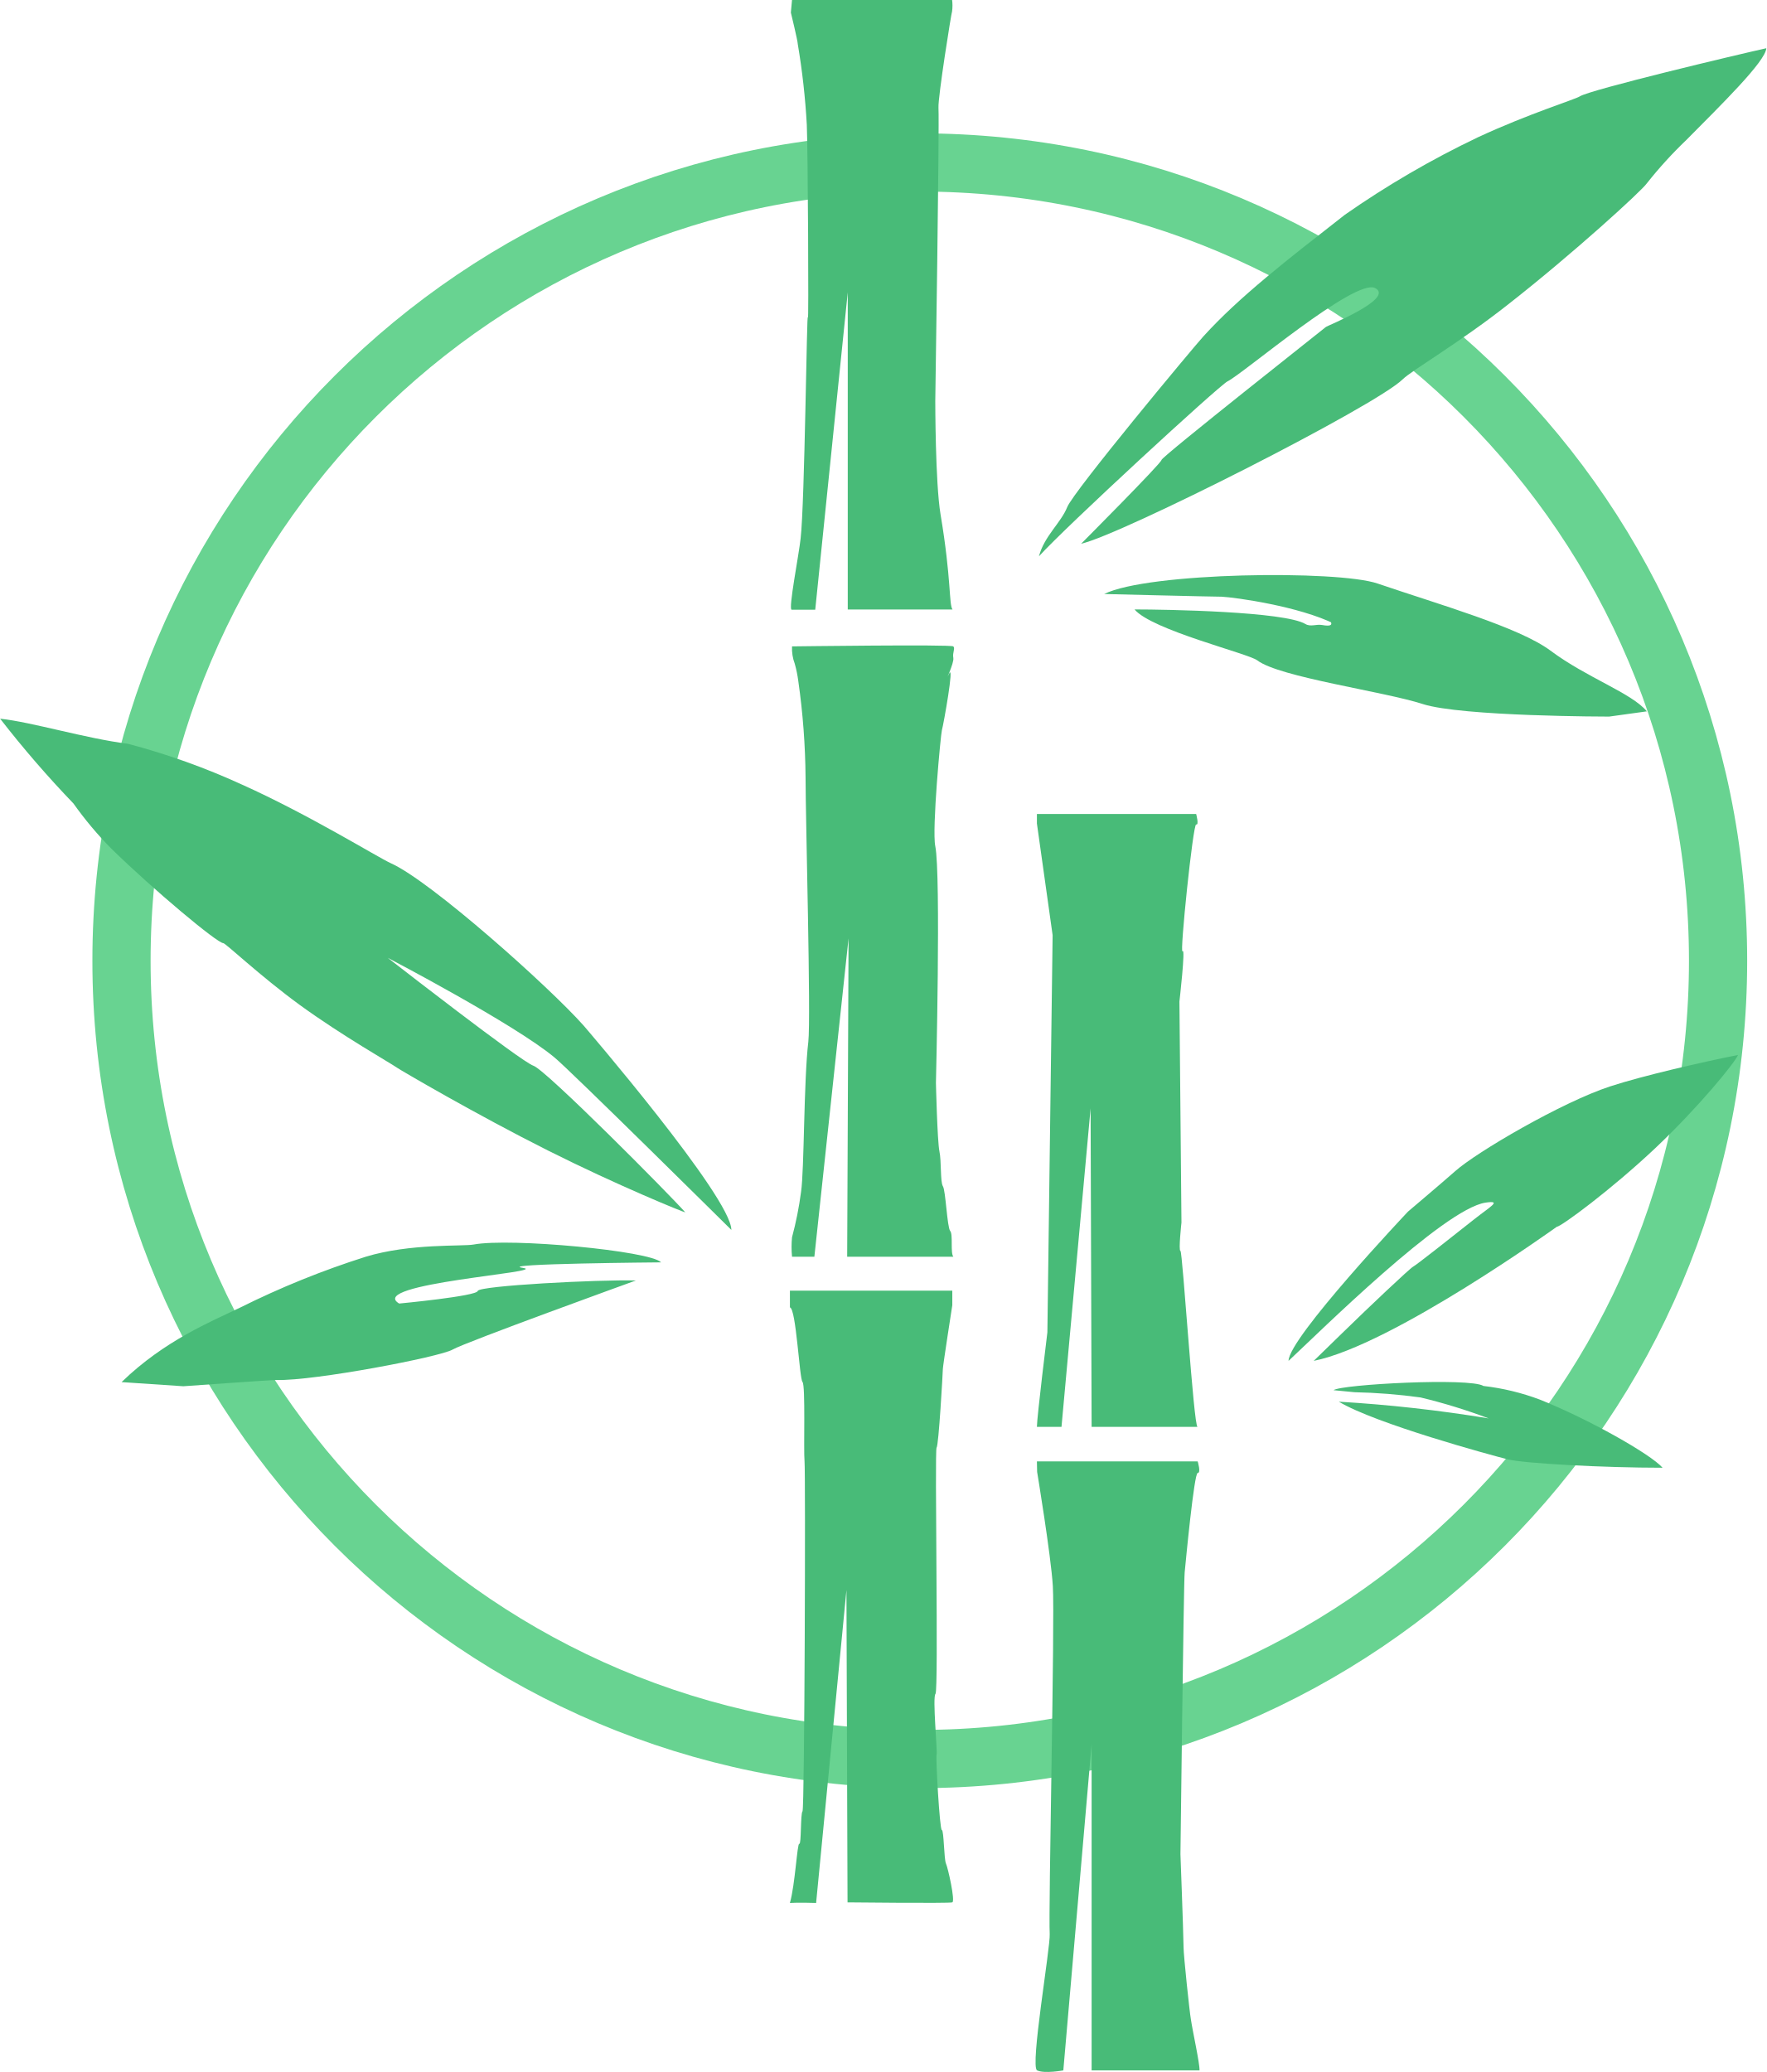
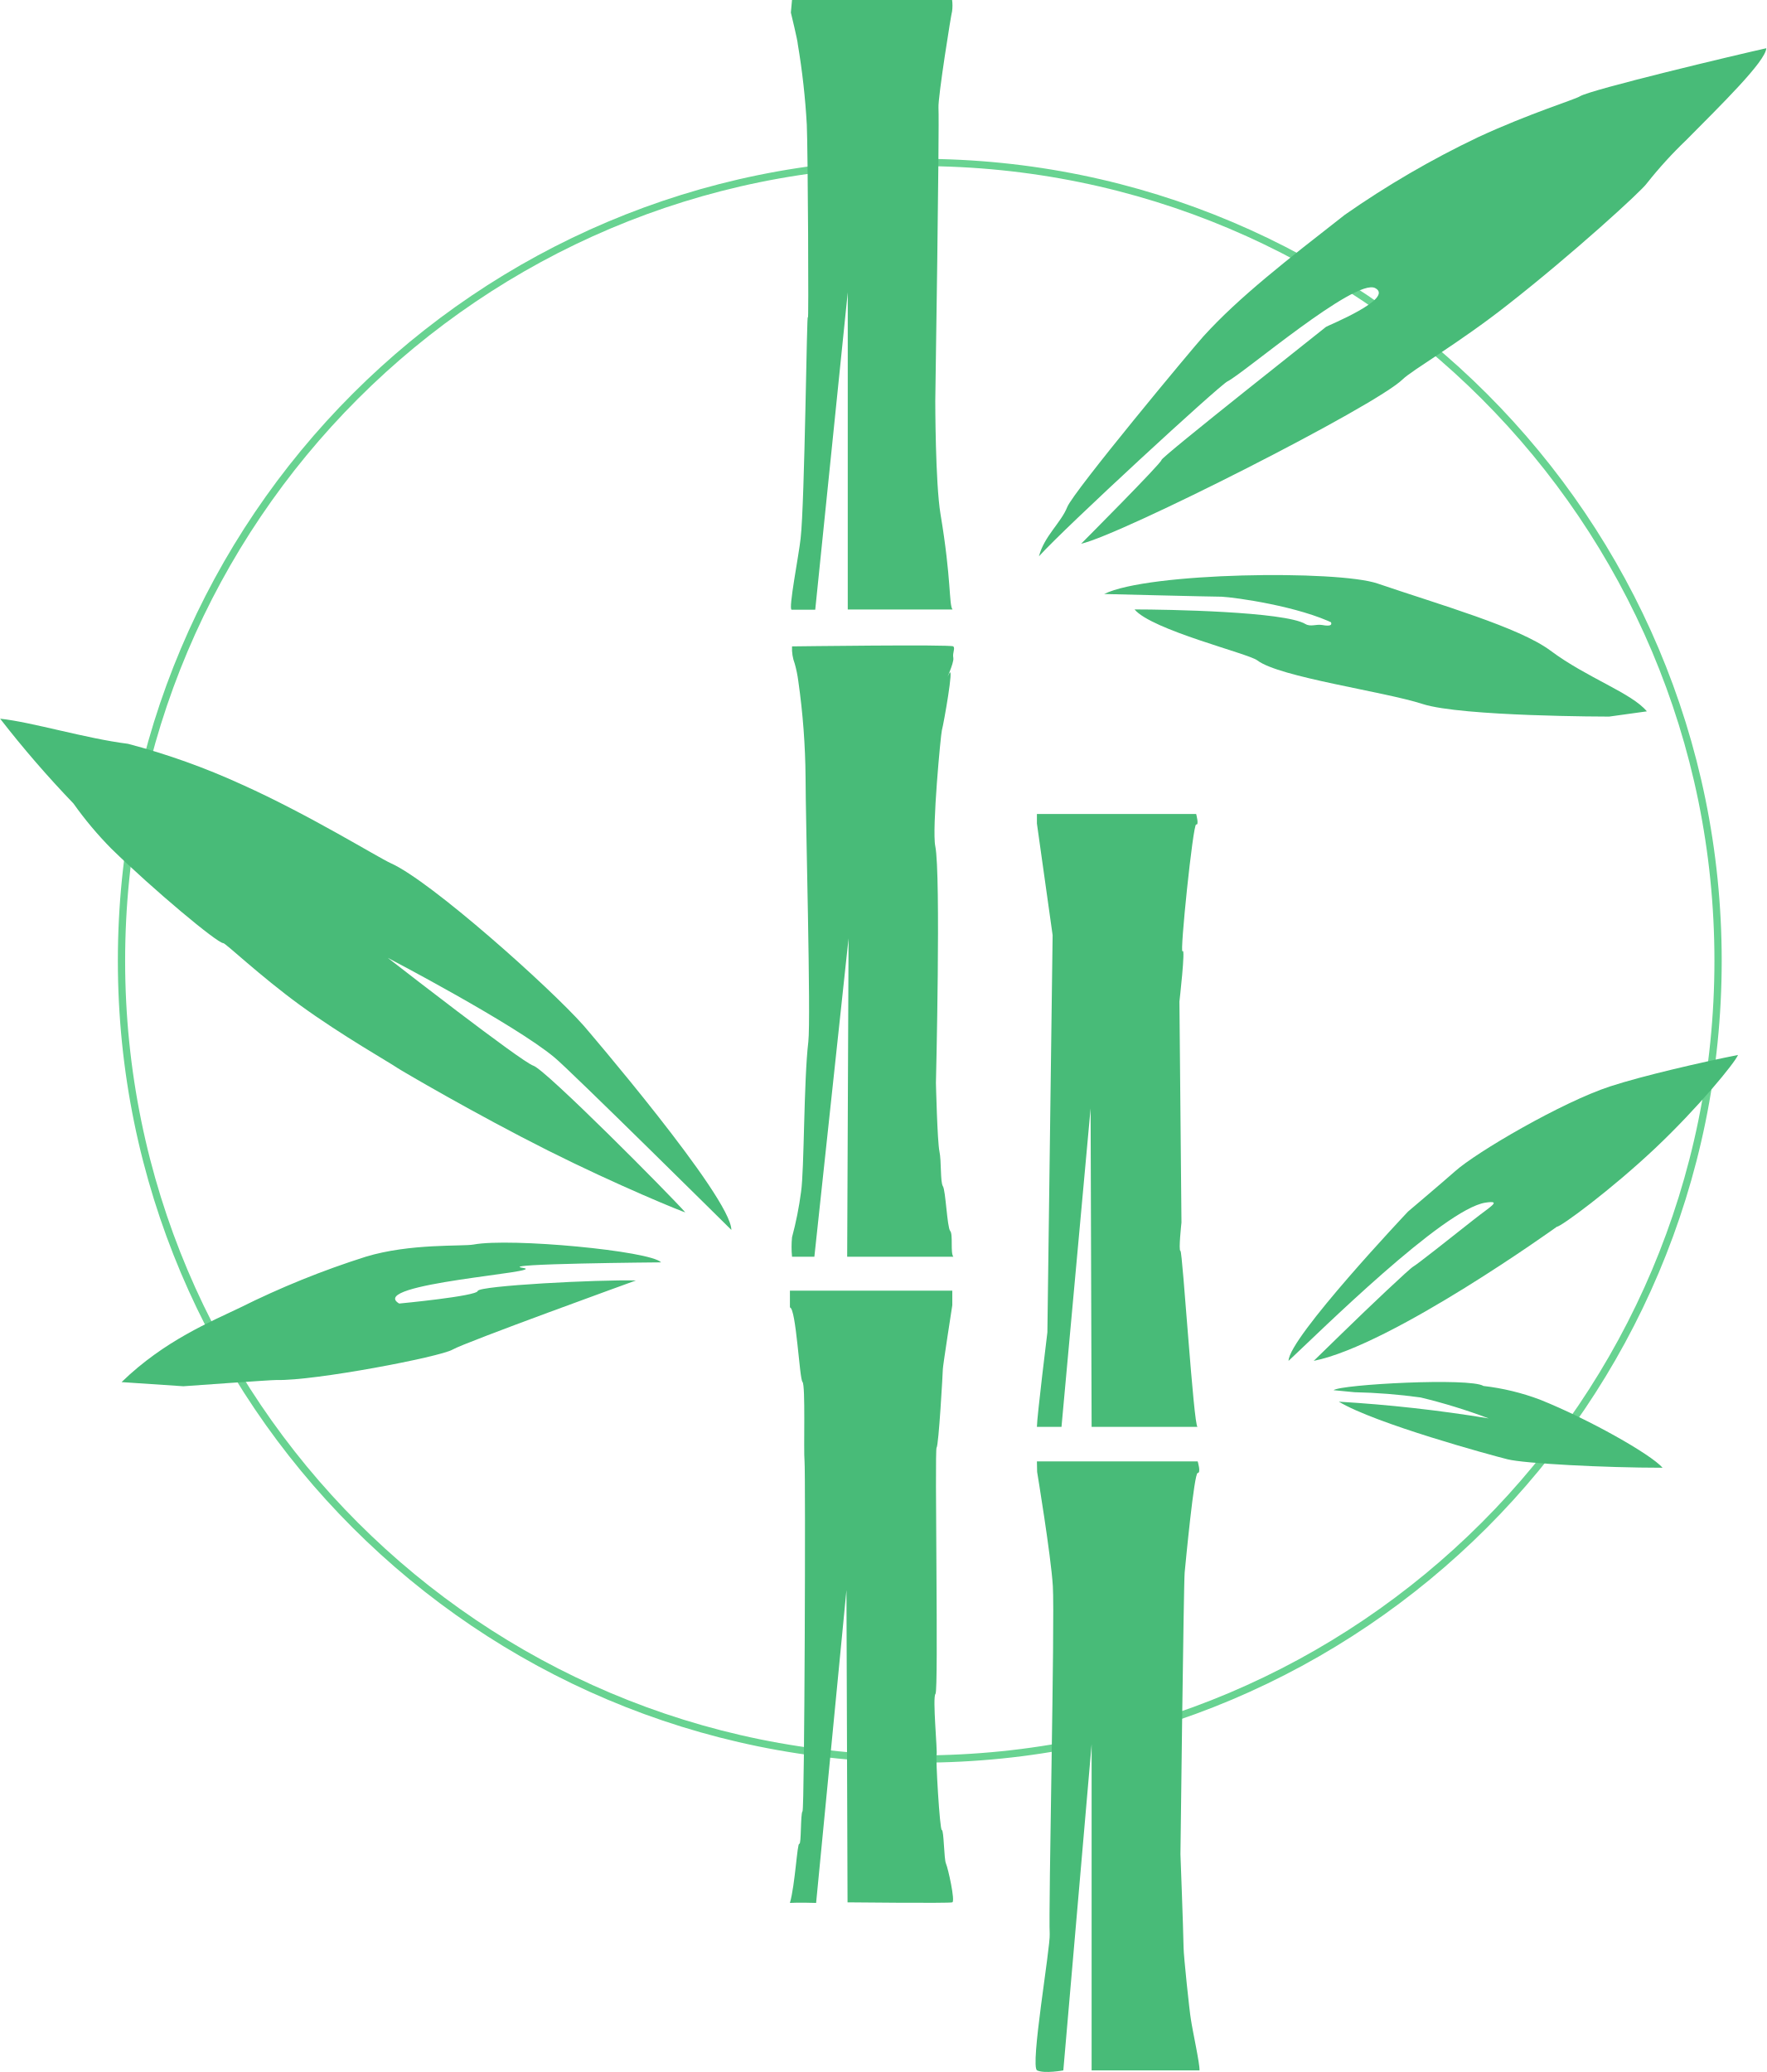
<svg xmlns="http://www.w3.org/2000/svg" className="h-9 w-9" viewBox="0 0 242.78 284.81">
  <g id="Layer_5" data-name="Layer 5">
-     <circle cx="126.43" cy="132.06" r="109.73" fill="none" stroke="#68d391" strokeMiterlimit="10" stroke-width="8" />
+     <circle cx="126.43" cy="132.06" r="109.73" fill="none" stroke="#68d391" strokeMiterlimit="10" strokeWidth="8" />
  </g>
  <g id="Layer_4" data-name="Layer 4">
    <path d="M341,246.92h21.89s.43,1.58,0,1.44-2.3,18-1.87,17.42-.43,6.92-.43,6.92l.28,30.38s-.43,3.89-.14,3.89,1.82,24.19,2.35,24.19H348.52l-.14-43.78-4,43.78H341c0-1.3,1.44-13,1.44-13l.72-54.58L341,248.22Z" transform="translate(-198.47 -135.03)" fill="#48bb78" />
    <path d="M379.05,322.09c10.8-2.16,33.41-18.43,33.41-18.43.56,0,7.44-5.06,13.53-10.8,5.89-5.56,11-11.8,11.38-12.82-5,1-13.07,2.85-17.57,4.32-6.62,2.16-18.43,9.07-21.31,11.66-2,1.76-6.48,5.55-6.48,5.55s-16.42,17.37-16.42,20.52c4.18-3.89,21.31-20.88,27.07-21.75,2.37-.35.62.56-1.58,2.31-3.16,2.5-7.9,6.25-8.35,6.48s-6,5.47-9.81,9.19C380.73,320.44,379.05,322.09,379.05,322.09Z" transform="translate(-198.47 -135.03)" fill="#48bb78" />
    <path d="M381.78,326.12c1-.8,18.78-1.75,20.6-.58a32.58,32.58,0,0,1,7.77,1.88c6.71,2.69,15.22,7.49,16.85,9.36-8.06,0-19-.58-21.31-1.16s-18.15-4.89-23.19-7.92A199.54,199.54,0,0,1,403.1,330a78.26,78.26,0,0,0-9.36-2.88,78.6,78.6,0,0,0-9.08-.72Z" transform="translate(-198.47 -135.03)" fill="#48bb78" />
    <path d="M341,335.91h22.1s.49,1.59,0,1.59-1.65,12.24-1.79,13.68-.58,38.73-.58,38.73.38,9.94.43,12.82c0,1.09.82,8.83,1,9.84.25,1.71,1.25,6.19,1.19,7.05H348.52V374.79l-3.89,44.83s-2.59.48-3.6,0,1.84-16.92,1.73-18.76c-.19-3.17.72-43.2.43-47.81-.26-4.23-2.16-15.7-2.16-15.7Z" transform="translate(-198.47 -135.03)" fill="#48bb78" />
    <path d="M307.05,312.44h22.32v2s-1.3,8.35-1.3,8.78-.57,10.51-.86,10.8.29,33.41-.15,33.84.29,7.92.15,8.35.43,10.37.72,10.37.29,4,.57,4.61,1.3,5.18.87,5.33-14.4,0-14.4,0l-.15-42.92-4.17,43s-2.59-.08-3.6,0c.72-2.51,1-8.27,1.29-8.13s.15-4.17.44-4.46.43-46.51.28-48.1.15-10.46-.28-10.92-.87-10.1-1.73-10.25Z" transform="translate(-198.47 -135.03)" fill="#48bb78" />
    <path d="M307.34,223.88c.14,0,21.88-.29,22.17,0s-.14.86,0,1.58-1.29,3.6-.57,2.16-.76,6.94-1,7.78c-.15.48-1.39,13.63-.91,15.94.79,3.83.09,32.54.09,32.54s.19,8.06.48,9.41.1,4.22.48,4.8.58,5.66,1,6.14,0,3.07.44,3.55H314.92l.19-43.77-4.7,43.77h-3.07a13.81,13.81,0,0,1,0-2.68,47.8,47.8,0,0,0,1.24-6.24c.45-3,.36-15.25,1-20.64.37-3.27-.38-30.82-.38-36.29a98.81,98.81,0,0,0-1-13.29,16.79,16.79,0,0,0-.48-2.36A5.91,5.91,0,0,1,307.34,223.88Z" transform="translate(-198.47 -135.03)" fill="#48bb78" />
    <path d="M307.34,135h22a5.93,5.93,0,0,1,0,1.59c-.1.19-1.95,11.79-1.87,13.24.14,2.6-.44,40.32-.44,40.32s0,11.24.72,15.56c1.51,9,1.14,12.38,1.65,13.1H315V175.21l-4.47,43.63h-3.24c-.5,0,1-7.57,1.23-9.79.57-4.9.85-32.11,1-30.39.13,1.5,0-23.32-.15-26.49a99.6,99.6,0,0,0-1.24-11.08c0-.43-.95-4.33-.95-4.33Z" transform="translate(-198.47 -135.03)" fill="#48bb78" />
    <path d="M299,304.09c0-4.47-20.3-28.08-20.3-28.08-4.66-5.26-21-19.87-26.5-22.32-1.74-.78-11.28-6.69-20.44-10.8a96.7,96.7,0,0,0-15.7-5.62c-5.82-.73-13.25-3-17.57-3.45a145.72,145.72,0,0,0,10.08,11.66,50,50,0,0,0,5.19,6.19c5.78,5.65,14.57,13,15.4,13,.32,0,5,4.47,10.52,8.5,5.79,4.21,12.49,8,13.39,8.64.44.31,10.79,6.38,20.73,11.37,9.5,4.77,18.61,8.48,18.87,8.5-2.16-2.45-19.15-19.58-20.88-20.16-.85-.28-5.71-3.88-10.43-7.46-3.67-2.78-7.26-5.56-8.8-6.76l-.79-.61s17.39,9.09,22.9,13.68C276.69,282,299,304.09,299,304.09Z" transform="translate(-198.47 -135.03)" fill="#48bb78" />
    <path d="M289.34,308.55c-1.44-1.58-20.7-3.4-25.78-2.45-1.5.28-8.69-.19-14.83,1.68a119.93,119.93,0,0,0-17.28,7c-3.89,1.88-10.36,4.49-16.27,10.23l8.49.57s12.17-.88,12.82-.86c5.18.14,22.46-3.17,24.19-4.18s25.2-9.5,25.2-9.5c-5.18-.14-21.6.72-21.74,1.44s-10.8,1.73-10.8,1.73c-4.61-2.74,20.88-4.32,17-4.9S289.34,308.55,289.34,308.55Z" transform="translate(-198.47 -135.03)" fill="#48bb78" />
    <path d="M350.25,216.68c6-3,32.11-3.31,37.58-1.44,8.52,2.91,19.43,6,23.76,9.22,5,3.74,11.17,5.82,13.25,8.35l-5.18.72s-20.31,0-25.64-1.73-19.7-3.68-22.73-6c-1.24-.95-14.49-4.16-16.87-7,4.47,0,20.6.29,23.48,2,.72.43,1.48,0,2.3.14,2.46.45.3-1.13,1.77-.12-4.9-2.45-13.71-3.68-15.59-3.77C365.09,217.05,350.25,216.68,350.25,216.68Z" transform="translate(-198.47 -135.03)" fill="#48bb78" />
    <path d="M347.08,209.77c5.47-1.21,40.46-18.91,44.21-22.61,1.22-1.21,7.77-5,14.4-10.22,8.95-7,18.47-15.7,19.15-16.71a58.08,58.08,0,0,1,5.42-5.95c4.83-4.88,10.9-10.81,11-12.62-3.89.86-24.23,5.7-25.64,6.62-.62.41-7,2.37-14,5.62a128.53,128.53,0,0,0-18.29,10.65c-7.92,6.19-14.5,11.27-19.44,16.71-1.44,1.58-17.86,21.31-18.72,23.47s-3.17,4-3.89,6.77c3.6-4,24.77-23.48,25.92-24.05,2.09-1,17.57-14.26,20.3-12.82s-6.62,5.19-6.76,5.33-22.61,17.86-22.61,18.29S347.08,209.77,347.08,209.77Z" transform="translate(-198.47 -135.03)" fill="#48bb78" />
    <path d="M543.21,211.5" transform="translate(-198.47 -135.03)" fill="#48bb78" />
  </g>
</svg>
